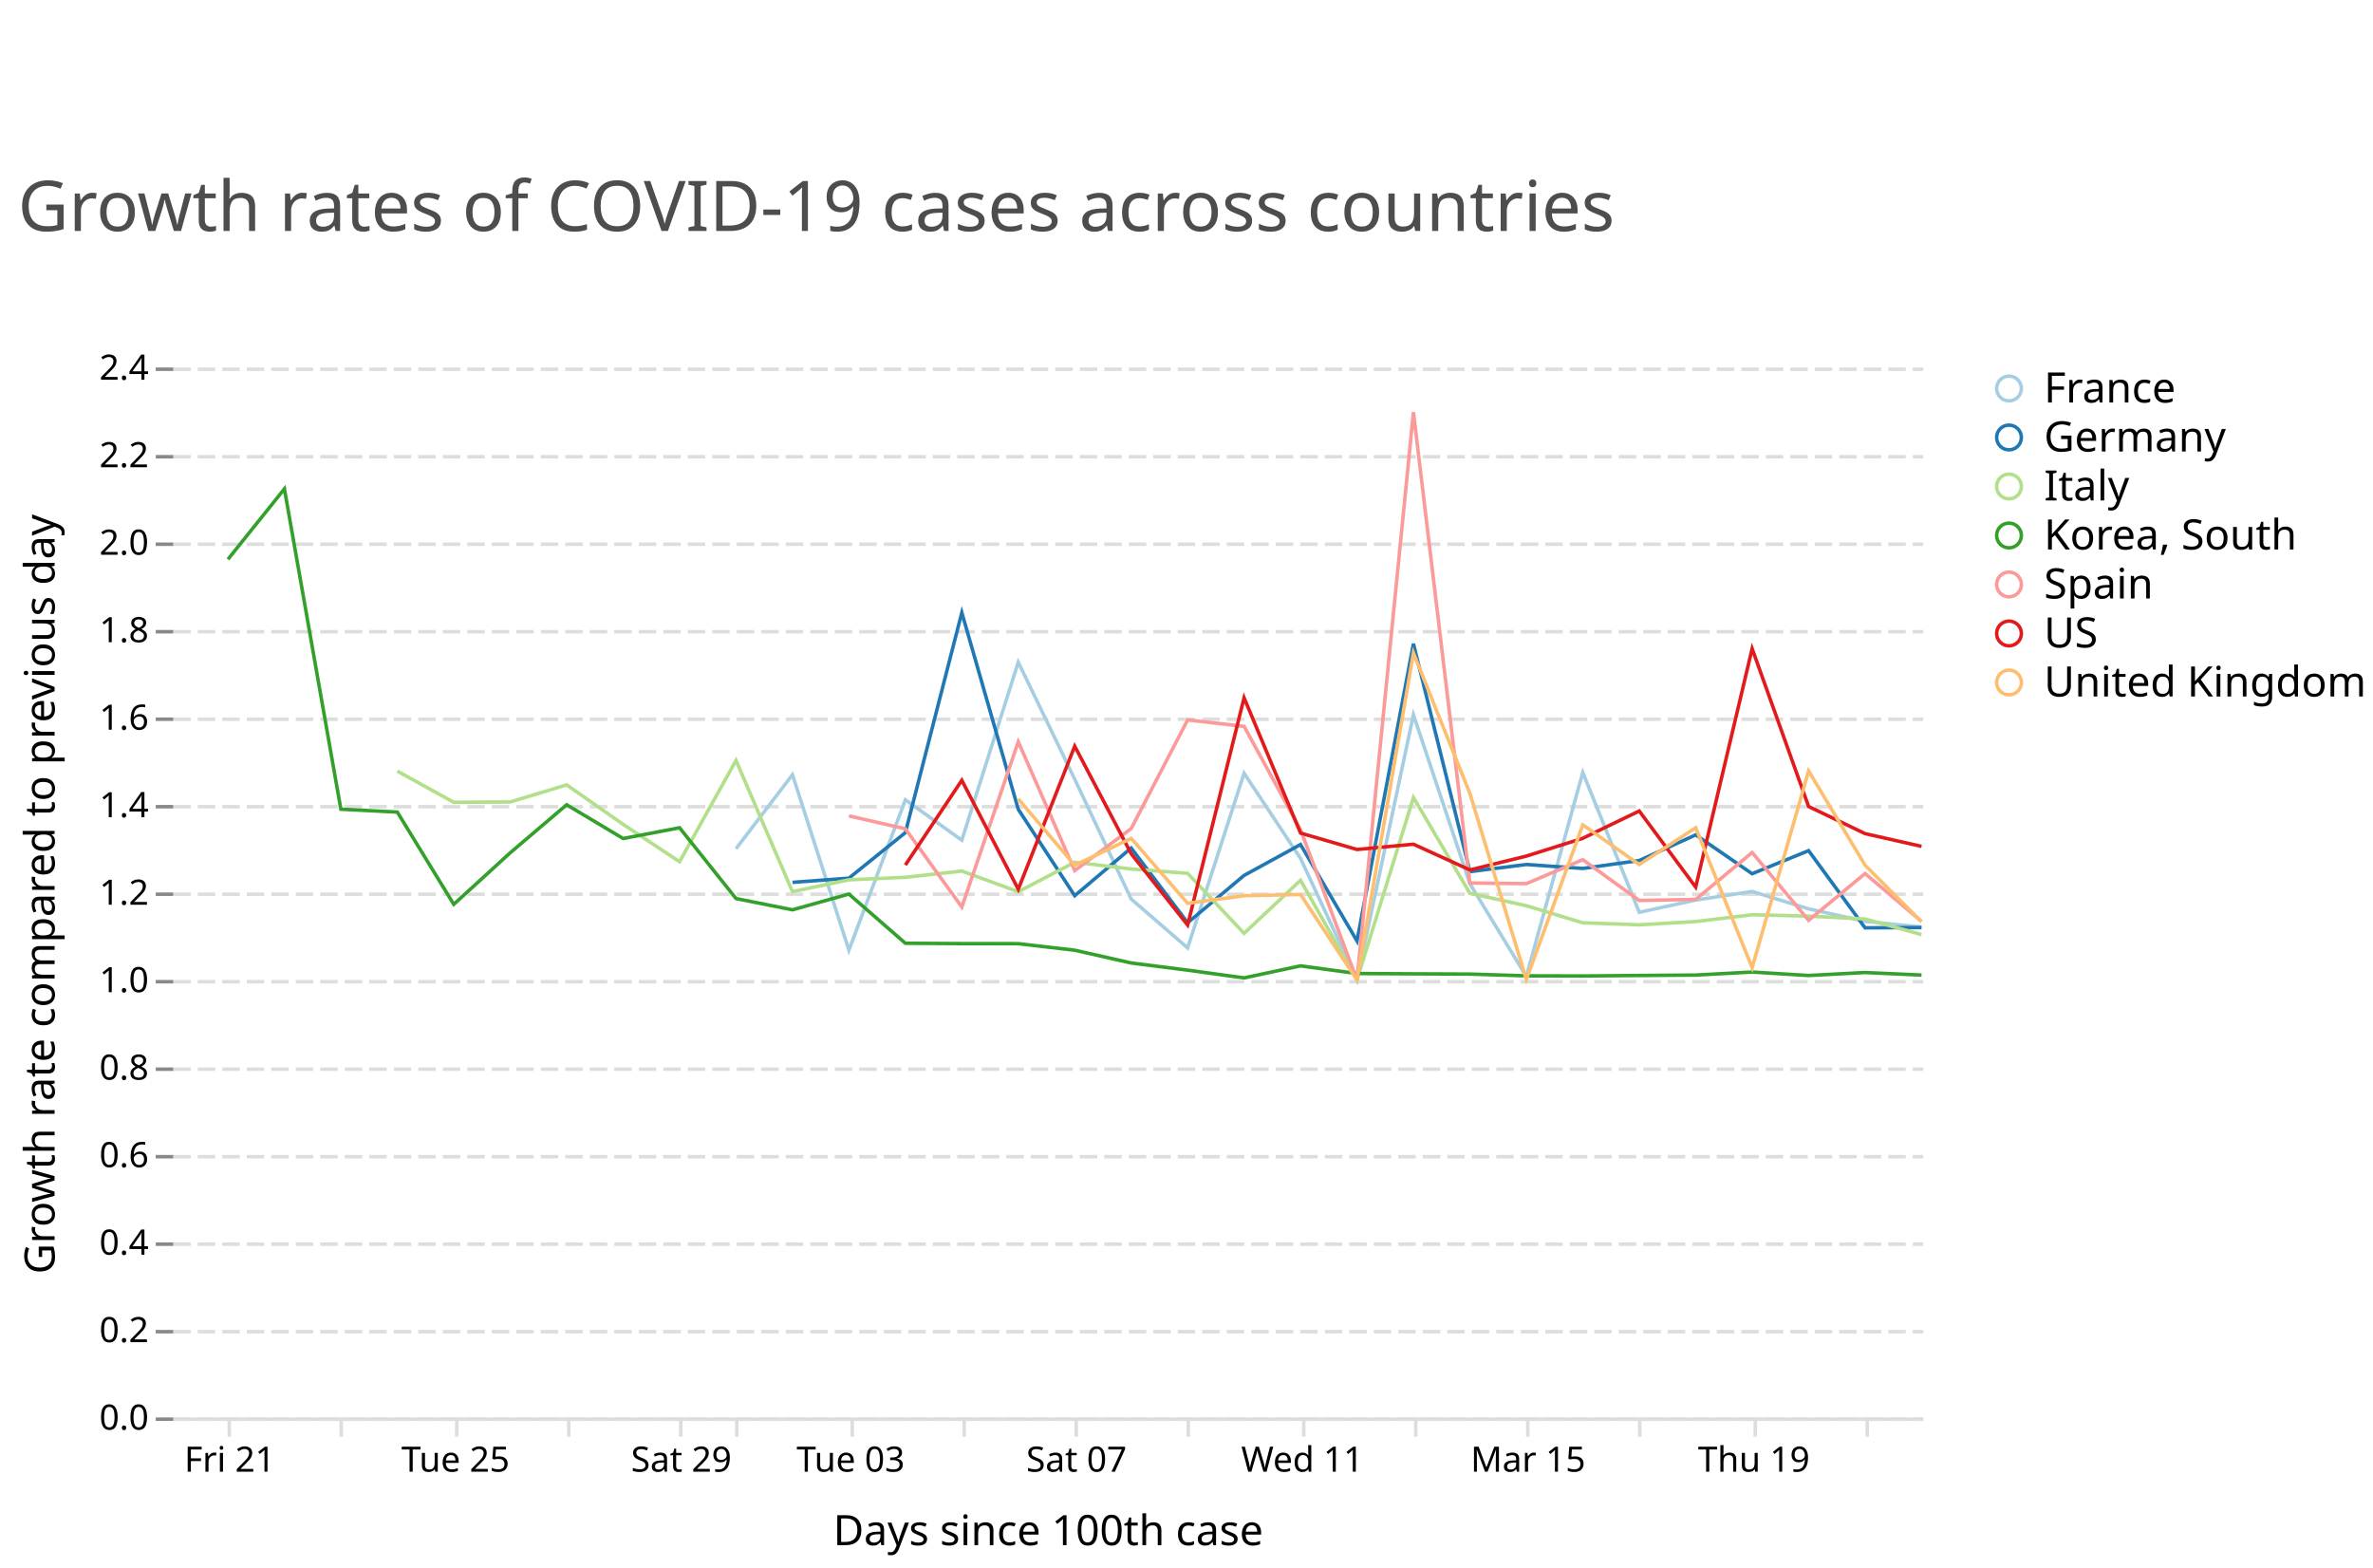
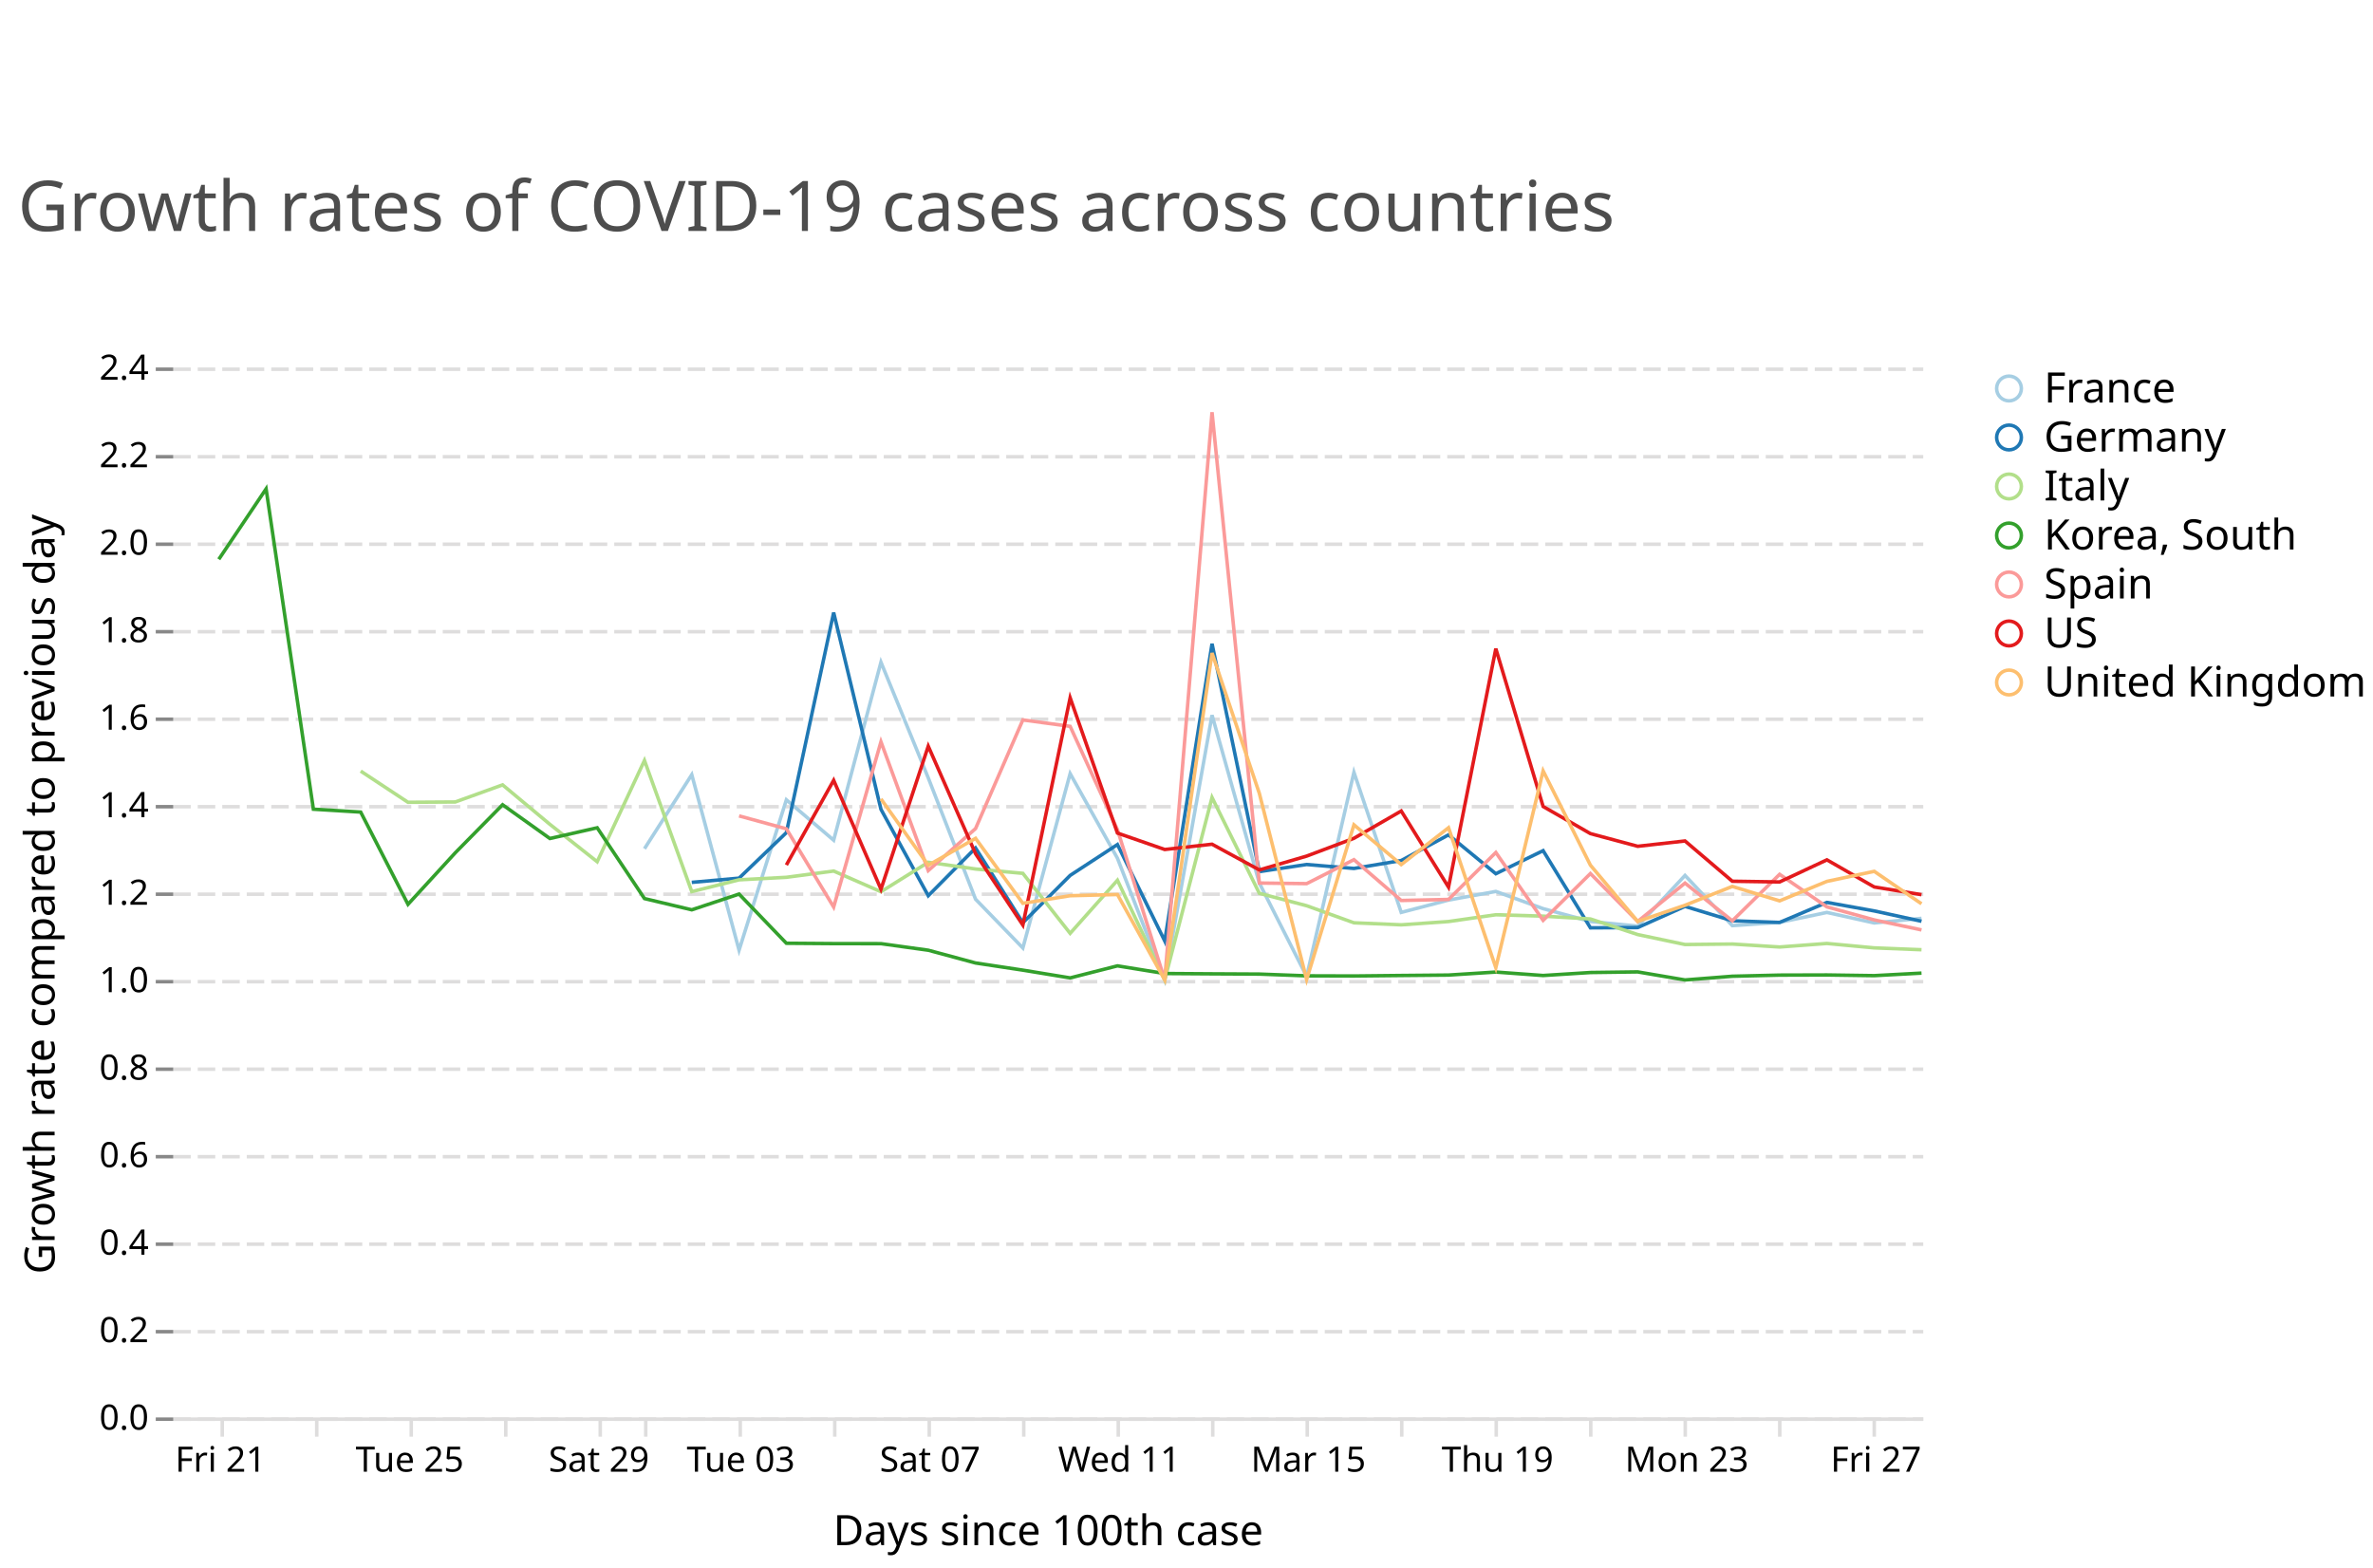
<svg xmlns="http://www.w3.org/2000/svg" class="marks" width="1017" height="672" viewBox="0 0 678 448" version="1.1">
  <g transform="translate(49,105)">
    <g class="mark-group role-frame root">
      <g transform="translate(0,0)">
        <path class="background" d="M0,0h500v300h-500Z" style="fill: none; stroke: #ddd; stroke-width: 0;" />
        <g>
          <g class="mark-group role-axis">
            <g transform="translate(0.5,0.5)">
              <path class="background" d="M0,0h0v0h0Z" style="pointer-events: none; fill: none;" />
              <g>
                <g class="mark-rule role-axis-grid" style="pointer-events: none;">
                  <line transform="translate(0,300)" x2="500" y2="0" style="fill: none; stroke: #DEDDDD; stroke-width: 1; stroke-dasharray: 5,2; opacity: 1;" />
                  <line transform="translate(0,275)" x2="500" y2="0" style="fill: none; stroke: #DEDDDD; stroke-width: 1; stroke-dasharray: 5,2; opacity: 1;" />
                  <line transform="translate(0,250)" x2="500" y2="0" style="fill: none; stroke: #DEDDDD; stroke-width: 1; stroke-dasharray: 5,2; opacity: 1;" />
                  <line transform="translate(0,225)" x2="500" y2="0" style="fill: none; stroke: #DEDDDD; stroke-width: 1; stroke-dasharray: 5,2; opacity: 1;" />
                  <line transform="translate(0,200)" x2="500" y2="0" style="fill: none; stroke: #DEDDDD; stroke-width: 1; stroke-dasharray: 5,2; opacity: 1;" />
                  <line transform="translate(0,175)" x2="500" y2="0" style="fill: none; stroke: #DEDDDD; stroke-width: 1; stroke-dasharray: 5,2; opacity: 1;" />
                  <line transform="translate(0,150)" x2="500" y2="0" style="fill: none; stroke: #DEDDDD; stroke-width: 1; stroke-dasharray: 5,2; opacity: 1;" />
                  <line transform="translate(0,125)" x2="500" y2="0" style="fill: none; stroke: #DEDDDD; stroke-width: 1; stroke-dasharray: 5,2; opacity: 1;" />
                  <line transform="translate(0,100)" x2="500" y2="0" style="fill: none; stroke: #DEDDDD; stroke-width: 1; stroke-dasharray: 5,2; opacity: 1;" />
                  <line transform="translate(0,75)" x2="500" y2="0" style="fill: none; stroke: #DEDDDD; stroke-width: 1; stroke-dasharray: 5,2; opacity: 1;" />
                  <line transform="translate(0,50)" x2="500" y2="0" style="fill: none; stroke: #DEDDDD; stroke-width: 1; stroke-dasharray: 5,2; opacity: 1;" />
                  <line transform="translate(0,25)" x2="500" y2="0" style="fill: none; stroke: #DEDDDD; stroke-width: 1; stroke-dasharray: 5,2; opacity: 1;" />
                  <line transform="translate(0,0)" x2="500" y2="0" style="fill: none; stroke: #DEDDDD; stroke-width: 1; stroke-dasharray: 5,2; opacity: 1;" />
                </g>
              </g>
              <path class="foreground" d="" style="pointer-events: none; display: none; fill: none;" />
            </g>
          </g>
          <g class="mark-group role-scope pathgroup">
            <g transform="translate(0,0)">
              <path class="background" d="M0,0h500v300h-500Z" style="fill: none;" />
              <g>
                <g class="mark-line role-mark marks">
-                   <path d="M161.29,137.5L177.419,116.346L193.548,166.492L209.677,123.529L225.806,135.069L241.935,84.211L258.065,117.645L274.194,151.881L290.323,165.851L306.452,115.941L322.581,140.262L338.71,175L354.839,99.236L370.968,147.505L387.097,173.997L403.226,115.72L419.355,155.673L435.484,152.172L451.613,149.712L467.742,154.686L483.871,158.253L500,159.885" style="fill: none; stroke: #a6cee3; stroke-width: 1;" />
-                 </g>
-               </g>
-               <path class="foreground" d="" style="display: none; fill: none;" />
-             </g>
-             <g transform="translate(0,0)">
-               <path class="background" d="M0,0h500v300h-500Z" style="fill: none;" />
-               <g>
-                 <g class="mark-line role-mark marks">
-                   <path d="M177.419,147.115L193.548,145.912L209.677,132.908L225.806,70.038L241.935,126.245L258.065,150.933L274.194,137.297L290.323,158.654L306.452,145.132L322.581,136.307L338.71,163.863L354.839,78.934L370.968,144.048L387.097,142.012L403.226,143.141L419.355,140.879L435.484,133.545L451.613,144.65L467.742,138.055L483.871,160.106L500,160.031" style="fill: none; stroke: #1f78b4; stroke-width: 1;" />
-                 </g>
-               </g>
-               <path class="foreground" d="" style="display: none; fill: none;" />
-             </g>
-             <g transform="translate(0,0)">
-               <path class="background" d="M0,0h500v300h-500Z" style="fill: none;" />
-               <g>
-                 <g class="mark-line role-mark marks">
-                   <path d="M64.516,115.323L80.645,124.236L96.774,124.146L112.903,119.26L129.032,130.534L145.161,141.216L161.29,112.278L177.419,149.764L193.548,146.39L209.677,145.673L225.806,143.882L241.935,149.793L258.065,141.377L274.194,143.298L290.323,144.542L306.452,161.685L322.581,146.512L338.71,175L354.839,122.861L370.968,150.248L387.097,153.79L403.226,158.67L419.355,159.248L435.484,158.309L451.613,156.372L467.742,156.766L483.871,157.569L500,162.028" style="fill: none; stroke: #b2df8a; stroke-width: 1;" />
-                 </g>
-               </g>
-               <path class="foreground" d="" style="display: none; fill: none;" />
-             </g>
-             <g transform="translate(0,0)">
-               <path class="background" d="M0,0h500v300h-500Z" style="fill: none;" />
-               <g>
-                 <g class="mark-line role-mark marks">
-                   <path d="M16.129,54.808L32.258,34.681L48.387,126.212L64.516,127.035L80.645,153.391L96.774,138.664L112.903,124.941L129.032,134.584L145.161,131.515L161.29,151.746L177.419,154.959L193.548,150.461L209.677,164.515L225.806,164.615L241.935,164.631L258.065,166.506L274.194,170.153L290.323,172.197L306.452,174.415L322.581,170.974L338.71,173.162L354.839,173.253L370.968,173.324L387.097,173.825L403.226,173.867L419.355,173.725L435.484,173.603L451.613,172.742L467.742,173.73L483.871,172.876L500,173.608" style="fill: none; stroke: #33a02c; stroke-width: 1;" />
-                 </g>
-               </g>
-               <path class="foreground" d="" style="display: none; fill: none;" />
-             </g>
-             <g transform="translate(0,0)">
-               <path class="background" d="M0,0h500v300h-500Z" style="fill: none;" />
-               <g>
-                 <g class="mark-line role-mark marks">
-                   <path d="M193.548,128.125L209.677,131.818L225.806,154.167L241.935,106.95L258.065,143.75L274.194,131.75L290.323,100.706L306.452,102.54L322.581,132.08L338.71,175L354.839,12.78L370.968,147.31L387.097,147.481L403.226,140.632L419.355,152.293L435.484,151.996L451.613,138.578L467.742,157.972L483.871,144.598L500,158.28" style="fill: none; stroke: #fb9a99; stroke-width: 1;" />
-                 </g>
-               </g>
-               <path class="foreground" d="" style="display: none; fill: none;" />
-             </g>
-             <g transform="translate(0,0)">
-               <path class="background" d="M0,0h500v300h-500Z" style="fill: none;" />
-               <g>
-                 <g class="mark-line role-mark marks">
-                   <path d="M209.677,142.161L225.806,117.953L241.935,149.078L258.065,108.206L274.194,138.93L290.323,159.315L306.452,94.383L322.581,133.029L338.71,137.724L354.839,136.215L370.968,143.564L387.097,139.613L403.226,134.524L419.355,126.722L435.484,148.485L451.613,80.339L467.742,125.437L483.871,133.187L500,136.832" style="fill: none; stroke: #e31a1c; stroke-width: 1;" />
-                 </g>
-               </g>
-               <path class="foreground" d="" style="display: none; fill: none;" />
-             </g>
-             <g transform="translate(0,0)">
-               <path class="background" d="M0,0h500v300h-500Z" style="fill: none;" />
-               <g>
-                 <g class="mark-line role-mark marks">
-                   <path d="M241.935,123.276L258.065,142.226L274.194,134.541L290.323,153.102L306.452,150.932L322.581,150.586L338.71,175L354.839,81.59L370.968,121.696L387.097,174.891L403.226,130.677L419.355,142.037L435.484,131.505L451.613,171.499L467.742,115.261L483.871,142.209L500,158.373" style="fill: none; stroke: #fdbf6f; stroke-width: 1;" />
+                   <path d="M135.135,137.5L148.649,116.346L162.162,166.492L175.676,123.529L189.189,135.069L202.703,84.211L216.216,117.264L229.73,151.929L243.243,165.867L256.757,116.038L270.27,140.231L283.784,175L297.297,99.335L310.811,147.324L324.324,173.999L337.838,115.672L351.351,155.697L364.865,152.171L378.378,149.71L391.892,154.626L405.405,158.295L418.919,159.616L432.432,145.141L445.946,159.477L459.459,158.545L472.973,155.708L486.486,158.71L500,157.4" style="fill: none; stroke: #a6cee3; stroke-width: 1;" />
+                 </g>
+               </g>
+               <path class="foreground" d="" style="display: none; fill: none;" />
+             </g>
+             <g transform="translate(0,0)">
+               <path class="background" d="M0,0h500v300h-500Z" style="fill: none;" />
+               <g>
+                 <g class="mark-line role-mark marks">
+                   <path d="M148.649,147.115L162.162,145.912L175.676,132.908L189.189,70.038L202.703,126.245L216.216,150.933L229.73,137.297L243.243,158.654L256.757,145.132L270.27,136.307L283.784,163.863L297.297,78.934L310.811,144.048L324.324,142.012L337.838,143.141L351.351,140.879L364.865,133.545L378.378,144.65L391.892,138.055L405.405,160.106L418.919,160.031L432.432,153.978L445.946,158.093L459.459,158.565L472.973,152.845L486.486,155.276L500,158.232" style="fill: none; stroke: #1f78b4; stroke-width: 1;" />
+                 </g>
+               </g>
+               <path class="foreground" d="" style="display: none; fill: none;" />
+             </g>
+             <g transform="translate(0,0)">
+               <path class="background" d="M0,0h500v300h-500Z" style="fill: none;" />
+               <g>
+                 <g class="mark-line role-mark marks">
+                   <path d="M54.054,115.323L67.568,124.236L81.081,124.146L94.595,119.26L108.108,130.534L121.622,141.216L135.135,112.278L148.649,149.764L162.162,146.39L175.676,145.673L189.189,143.882L202.703,149.793L216.216,141.377L229.73,143.298L243.243,144.542L256.757,161.685L270.27,146.512L283.784,175L297.297,122.861L310.811,150.248L324.324,153.79L337.838,158.67L351.351,159.248L364.865,158.309L378.378,156.372L391.892,156.766L405.405,157.569L418.919,162.028L432.432,164.877L445.946,164.736L459.459,165.586L472.973,164.576L486.486,165.835L500,166.367" style="fill: none; stroke: #b2df8a; stroke-width: 1;" />
+                 </g>
+               </g>
+               <path class="foreground" d="" style="display: none; fill: none;" />
+             </g>
+             <g transform="translate(0,0)">
+               <path class="background" d="M0,0h500v300h-500Z" style="fill: none;" />
+               <g>
+                 <g class="mark-line role-mark marks">
+                   <path d="M13.514,54.808L27.027,34.681L40.541,126.212L54.054,127.035L67.568,153.391L81.081,138.664L94.595,124.941L108.108,134.584L121.622,131.515L135.135,151.746L148.649,154.959L162.162,150.461L175.676,164.515L189.189,164.615L202.703,164.631L216.216,166.506L229.73,170.153L243.243,172.197L256.757,174.415L270.27,170.974L283.784,173.162L297.297,173.253L310.811,173.324L324.324,173.825L337.838,173.867L351.351,173.725L364.865,173.603L378.378,172.742L391.892,173.73L405.405,172.876L418.919,172.699L432.432,175L445.946,173.94L459.459,173.617L472.973,173.577L486.486,173.769L500,173.044" style="fill: none; stroke: #33a02c; stroke-width: 1;" />
+                 </g>
+               </g>
+               <path class="foreground" d="" style="display: none; fill: none;" />
+             </g>
+             <g transform="translate(0,0)">
+               <path class="background" d="M0,0h500v300h-500Z" style="fill: none;" />
+               <g>
+                 <g class="mark-line role-mark marks">
+                   <path d="M162.162,128.125L175.676,131.818L189.189,154.167L202.703,106.95L216.216,143.75L229.73,131.75L243.243,100.706L256.757,102.54L270.27,132.08L283.784,175L297.297,12.78L310.811,147.31L324.324,147.481L337.838,140.632L351.351,152.293L364.865,151.996L378.378,138.578L391.892,157.972L405.405,144.598L418.919,158.28L432.432,147.33L445.946,158.105L459.459,144.819L472.973,154.12L486.486,157.84L500,160.704" style="fill: none; stroke: #fb9a99; stroke-width: 1;" />
+                 </g>
+               </g>
+               <path class="foreground" d="" style="display: none; fill: none;" />
+             </g>
+             <g transform="translate(0,0)">
+               <path class="background" d="M0,0h500v300h-500Z" style="fill: none;" />
+               <g>
+                 <g class="mark-line role-mark marks">
+                   <path d="M175.676,142.161L189.189,117.953L202.703,149.078L216.216,108.206L229.73,138.93L243.243,159.315L256.757,94.383L270.27,133.029L283.784,137.724L297.297,136.215L310.811,143.564L324.324,139.613L337.838,134.524L351.351,126.722L364.865,148.485L378.378,80.339L391.892,125.437L405.405,133.187L418.919,136.812L432.432,135.29L445.946,146.797L459.459,146.999L472.973,140.684L486.486,148.429L500,150.628" style="fill: none; stroke: #e31a1c; stroke-width: 1;" />
+                 </g>
+               </g>
+               <path class="foreground" d="" style="display: none; fill: none;" />
+             </g>
+             <g transform="translate(0,0)">
+               <path class="background" d="M0,0h500v300h-500Z" style="fill: none;" />
+               <g>
+                 <g class="mark-line role-mark marks">
+                   <path d="M202.703,123.276L216.216,142.226L229.73,134.541L243.243,153.102L256.757,150.932L270.27,150.586L283.784,175L297.297,81.59L310.811,121.696L324.324,174.891L337.838,130.677L351.351,142.037L364.865,131.505L378.378,171.499L391.892,115.261L405.405,142.209L418.919,158.274L432.432,153.655L445.946,148.275L459.459,152.401L472.973,146.836L486.486,143.962L500,153.238" style="fill: none; stroke: #fdbf6f; stroke-width: 1;" />
                </g>
              </g>
              <path class="foreground" d="" style="display: none; fill: none;" />
            </g>
          </g>
          <g class="mark-group role-legend">
            <g transform="translate(519,0)">
              <path class="background" d="M0,0h105v96h-105Z" style="pointer-events: none; fill: none;" />
              <g>
                <g class="mark-group role-legend-entry">
                  <g transform="translate(0,0)">
                    <path class="background" d="M0,0h0v0h0Z" style="pointer-events: none; fill: none;" />
                    <g>
                      <g class="mark-group role-scope">
                        <g transform="translate(0,0)">
                          <path class="background" d="M0,0h104.224v12h-104.224Z" style="pointer-events: none; fill: none; opacity: 1;" />
                          <g>
                            <g class="mark-symbol role-legend-symbol" style="pointer-events: none;">
                              <path transform="translate(6,6)" d="M3.536,0A3.536,3.536,0,1,1,-3.536,0A3.536,3.536,0,1,1,3.536,0" style="fill: none; stroke: #a6cee3; stroke-width: 1; opacity: 1;" />
                            </g>
                            <g class="mark-text role-legend-label" style="pointer-events: none;">
                              <text text-anchor="start" transform="translate(16,10)" style="font-family: Avenir; font-size: 12px; fill: #000; opacity: 1;">France</text>
                            </g>
                          </g>
                          <path class="foreground" d="" style="pointer-events: none; display: none; fill: none;" />
                        </g>
                        <g transform="translate(0,14)">
                          <path class="background" d="M0,0h104.224v12h-104.224Z" style="pointer-events: none; fill: none; opacity: 1;" />
                          <g>
                            <g class="mark-symbol role-legend-symbol" style="pointer-events: none;">
                              <path transform="translate(6,6)" d="M3.536,0A3.536,3.536,0,1,1,-3.536,0A3.536,3.536,0,1,1,3.536,0" style="fill: none; stroke: #1f78b4; stroke-width: 1; opacity: 1;" />
                            </g>
                            <g class="mark-text role-legend-label" style="pointer-events: none;">
                              <text text-anchor="start" transform="translate(16,10)" style="font-family: Avenir; font-size: 12px; fill: #000; opacity: 1;">Germany</text>
                            </g>
                          </g>
                          <path class="foreground" d="" style="pointer-events: none; display: none; fill: none;" />
                        </g>
                        <g transform="translate(0,28)">
                          <path class="background" d="M0,0h104.224v12h-104.224Z" style="pointer-events: none; fill: none; opacity: 1;" />
                          <g>
                            <g class="mark-symbol role-legend-symbol" style="pointer-events: none;">
                              <path transform="translate(6,6)" d="M3.536,0A3.536,3.536,0,1,1,-3.536,0A3.536,3.536,0,1,1,3.536,0" style="fill: none; stroke: #b2df8a; stroke-width: 1; opacity: 1;" />
                            </g>
                            <g class="mark-text role-legend-label" style="pointer-events: none;">
                              <text text-anchor="start" transform="translate(16,10)" style="font-family: Avenir; font-size: 12px; fill: #000; opacity: 1;">Italy</text>
                            </g>
                          </g>
                          <path class="foreground" d="" style="pointer-events: none; display: none; fill: none;" />
                        </g>
                        <g transform="translate(0,42)">
                          <path class="background" d="M0,0h104.224v12h-104.224Z" style="pointer-events: none; fill: none; opacity: 1;" />
                          <g>
                            <g class="mark-symbol role-legend-symbol" style="pointer-events: none;">
                              <path transform="translate(6,6)" d="M3.536,0A3.536,3.536,0,1,1,-3.536,0A3.536,3.536,0,1,1,3.536,0" style="fill: none; stroke: #33a02c; stroke-width: 1; opacity: 1;" />
                            </g>
                            <g class="mark-text role-legend-label" style="pointer-events: none;">
                              <text text-anchor="start" transform="translate(16,10)" style="font-family: Avenir; font-size: 12px; fill: #000; opacity: 1;">Korea, South</text>
                            </g>
                          </g>
                          <path class="foreground" d="" style="pointer-events: none; display: none; fill: none;" />
                        </g>
                        <g transform="translate(0,56)">
                          <path class="background" d="M0,0h104.224v12h-104.224Z" style="pointer-events: none; fill: none; opacity: 1;" />
                          <g>
                            <g class="mark-symbol role-legend-symbol" style="pointer-events: none;">
                              <path transform="translate(6,6)" d="M3.536,0A3.536,3.536,0,1,1,-3.536,0A3.536,3.536,0,1,1,3.536,0" style="fill: none; stroke: #fb9a99; stroke-width: 1; opacity: 1;" />
                            </g>
                            <g class="mark-text role-legend-label" style="pointer-events: none;">
                              <text text-anchor="start" transform="translate(16,10)" style="font-family: Avenir; font-size: 12px; fill: #000; opacity: 1;">Spain</text>
                            </g>
                          </g>
                          <path class="foreground" d="" style="pointer-events: none; display: none; fill: none;" />
                        </g>
                        <g transform="translate(0,70)">
                          <path class="background" d="M0,0h104.224v12h-104.224Z" style="pointer-events: none; fill: none; opacity: 1;" />
                          <g>
                            <g class="mark-symbol role-legend-symbol" style="pointer-events: none;">
                              <path transform="translate(6,6)" d="M3.536,0A3.536,3.536,0,1,1,-3.536,0A3.536,3.536,0,1,1,3.536,0" style="fill: none; stroke: #e31a1c; stroke-width: 1; opacity: 1;" />
                            </g>
                            <g class="mark-text role-legend-label" style="pointer-events: none;">
                              <text text-anchor="start" transform="translate(16,10)" style="font-family: Avenir; font-size: 12px; fill: #000; opacity: 1;">US</text>
                            </g>
                          </g>
                          <path class="foreground" d="" style="pointer-events: none; display: none; fill: none;" />
                        </g>
                        <g transform="translate(0,84)">
                          <path class="background" d="M0,0h104.224v12h-104.224Z" style="pointer-events: none; fill: none; opacity: 1;" />
                          <g>
                            <g class="mark-symbol role-legend-symbol" style="pointer-events: none;">
                              <path transform="translate(6,6)" d="M3.536,0A3.536,3.536,0,1,1,-3.536,0A3.536,3.536,0,1,1,3.536,0" style="fill: none; stroke: #fdbf6f; stroke-width: 1; opacity: 1;" />
                            </g>
                            <g class="mark-text role-legend-label" style="pointer-events: none;">
                              <text text-anchor="start" transform="translate(16,10)" style="font-family: Avenir; font-size: 12px; fill: #000; opacity: 1;">United Kingdom</text>
                            </g>
                          </g>
                          <path class="foreground" d="" style="pointer-events: none; display: none; fill: none;" />
                        </g>
                      </g>
                    </g>
                    <path class="foreground" d="" style="pointer-events: none; display: none; fill: none;" />
                  </g>
                </g>
              </g>
              <path class="foreground" d="" style="pointer-events: none; display: none; fill: none;" />
            </g>
          </g>
          <g class="mark-group role-title">
            <g transform="translate(-43.89999,-55)">
              <path class="background" d="M0,0h0v0h0Z" style="pointer-events: none; fill: none;" />
              <g>
                <g class="mark-text role-title-text" style="pointer-events: none;">
                  <text text-anchor="start" transform="translate(0,16)" style="font-family: Avenir; font-size: 20px; font-weight: 300; fill: #4d4d4d; opacity: 1;">Growth rates of COVID-19 cases across countries</text>
                </g>
              </g>
              <path class="foreground" d="" style="pointer-events: none; display: none; fill: none;" />
            </g>
          </g>
          <g class="mark-group role-axis">
            <g transform="translate(0.5,300.5)">
              <path class="background" d="M0,0h0v0h0Z" style="pointer-events: none; fill: none;" />
              <g>
                <g class="mark-rule role-axis-tick" style="pointer-events: none;">
-                   <line transform="translate(16,0)" x2="0" y2="5" style="fill: none; stroke: #DEDDDD; stroke-width: 1; opacity: 1;" />
-                   <line transform="translate(48,0)" x2="0" y2="5" style="fill: none; stroke: #DEDDDD; stroke-width: 1; opacity: 1;" />
-                   <line transform="translate(81,0)" x2="0" y2="5" style="fill: none; stroke: #DEDDDD; stroke-width: 1; opacity: 1;" />
-                   <line transform="translate(113,0)" x2="0" y2="5" style="fill: none; stroke: #DEDDDD; stroke-width: 1; opacity: 1;" />
-                   <line transform="translate(145,0)" x2="0" y2="5" style="fill: none; stroke: #DEDDDD; stroke-width: 1; opacity: 1;" />
-                   <line transform="translate(161,0)" x2="0" y2="5" style="fill: none; stroke: #DEDDDD; stroke-width: 1; opacity: 1;" />
-                   <line transform="translate(194,0)" x2="0" y2="5" style="fill: none; stroke: #DEDDDD; stroke-width: 1; opacity: 1;" />
-                   <line transform="translate(226,0)" x2="0" y2="5" style="fill: none; stroke: #DEDDDD; stroke-width: 1; opacity: 1;" />
-                   <line transform="translate(258,0)" x2="0" y2="5" style="fill: none; stroke: #DEDDDD; stroke-width: 1; opacity: 1;" />
-                   <line transform="translate(290,0)" x2="0" y2="5" style="fill: none; stroke: #DEDDDD; stroke-width: 1; opacity: 1;" />
-                   <line transform="translate(323,0)" x2="0" y2="5" style="fill: none; stroke: #DEDDDD; stroke-width: 1; opacity: 1;" />
-                   <line transform="translate(355,0)" x2="0" y2="5" style="fill: none; stroke: #DEDDDD; stroke-width: 1; opacity: 1;" />
-                   <line transform="translate(387,0)" x2="0" y2="5" style="fill: none; stroke: #DEDDDD; stroke-width: 1; opacity: 1;" />
-                   <line transform="translate(419,0)" x2="0" y2="5" style="fill: none; stroke: #DEDDDD; stroke-width: 1; opacity: 1;" />
-                   <line transform="translate(452,0)" x2="0" y2="5" style="fill: none; stroke: #DEDDDD; stroke-width: 1; opacity: 1;" />
-                   <line transform="translate(484,0)" x2="0" y2="5" style="fill: none; stroke: #DEDDDD; stroke-width: 1; opacity: 1;" />
+                   <line transform="translate(14,0)" x2="0" y2="5" style="fill: none; stroke: #DEDDDD; stroke-width: 1; opacity: 1;" />
+                   <line transform="translate(41,0)" x2="0" y2="5" style="fill: none; stroke: #DEDDDD; stroke-width: 1; opacity: 1;" />
+                   <line transform="translate(68,0)" x2="0" y2="5" style="fill: none; stroke: #DEDDDD; stroke-width: 1; opacity: 1;" />
+                   <line transform="translate(95,0)" x2="0" y2="5" style="fill: none; stroke: #DEDDDD; stroke-width: 1; opacity: 1;" />
+                   <line transform="translate(122,0)" x2="0" y2="5" style="fill: none; stroke: #DEDDDD; stroke-width: 1; opacity: 1;" />
+                   <line transform="translate(135,0)" x2="0" y2="5" style="fill: none; stroke: #DEDDDD; stroke-width: 1; opacity: 1;" />
+                   <line transform="translate(162,0)" x2="0" y2="5" style="fill: none; stroke: #DEDDDD; stroke-width: 1; opacity: 1;" />
+                   <line transform="translate(189,0)" x2="0" y2="5" style="fill: none; stroke: #DEDDDD; stroke-width: 1; opacity: 1;" />
+                   <line transform="translate(216,0)" x2="0" y2="5" style="fill: none; stroke: #DEDDDD; stroke-width: 1; opacity: 1;" />
+                   <line transform="translate(243,0)" x2="0" y2="5" style="fill: none; stroke: #DEDDDD; stroke-width: 1; opacity: 1;" />
+                   <line transform="translate(270,0)" x2="0" y2="5" style="fill: none; stroke: #DEDDDD; stroke-width: 1; opacity: 1;" />
+                   <line transform="translate(297,0)" x2="0" y2="5" style="fill: none; stroke: #DEDDDD; stroke-width: 1; opacity: 1;" />
+                   <line transform="translate(324,0)" x2="0" y2="5" style="fill: none; stroke: #DEDDDD; stroke-width: 1; opacity: 1;" />
+                   <line transform="translate(351,0)" x2="0" y2="5" style="fill: none; stroke: #DEDDDD; stroke-width: 1; opacity: 1;" />
+                   <line transform="translate(378,0)" x2="0" y2="5" style="fill: none; stroke: #DEDDDD; stroke-width: 1; opacity: 1;" />
+                   <line transform="translate(405,0)" x2="0" y2="5" style="fill: none; stroke: #DEDDDD; stroke-width: 1; opacity: 1;" />
+                   <line transform="translate(432,0)" x2="0" y2="5" style="fill: none; stroke: #DEDDDD; stroke-width: 1; opacity: 1;" />
+                   <line transform="translate(459,0)" x2="0" y2="5" style="fill: none; stroke: #DEDDDD; stroke-width: 1; opacity: 1;" />
+                   <line transform="translate(486,0)" x2="0" y2="5" style="fill: none; stroke: #DEDDDD; stroke-width: 1; opacity: 1;" />
                </g>
                <g class="mark-text role-axis-label" style="pointer-events: none;">
-                   <text text-anchor="middle" transform="translate(16.12903,15)" style="font-family: Avenir; font-size: 10px; fill: #000; opacity: 1;">Fri 21</text>
-                   <text text-anchor="middle" transform="translate(48.3871,15)" style="font-family: Avenir; font-size: 10px; fill: #000; opacity: 0;">Feb 23</text>
-                   <text text-anchor="middle" transform="translate(80.64516,15)" style="font-family: Avenir; font-size: 10px; fill: #000; opacity: 1;">Tue 25</text>
-                   <text text-anchor="middle" transform="translate(112.9032,15)" style="font-family: Avenir; font-size: 10px; fill: #000; opacity: 0;">Thu 27</text>
-                   <text text-anchor="middle" transform="translate(145.1613,15)" style="font-family: Avenir; font-size: 10px; fill: #000; opacity: 1;">Sat 29</text>
-                   <text text-anchor="middle" transform="translate(161.2903,15)" style="font-family: Avenir; font-size: 10px; fill: #000; opacity: 0;">March</text>
-                   <text text-anchor="middle" transform="translate(193.5484,15)" style="font-family: Avenir; font-size: 10px; fill: #000; opacity: 1;">Tue 03</text>
-                   <text text-anchor="middle" transform="translate(225.8065,15)" style="font-family: Avenir; font-size: 10px; fill: #000; opacity: 0;">Thu 05</text>
-                   <text text-anchor="middle" transform="translate(258.0645,15)" style="font-family: Avenir; font-size: 10px; fill: #000; opacity: 1;">Sat 07</text>
-                   <text text-anchor="middle" transform="translate(290.3226,15)" style="font-family: Avenir; font-size: 10px; fill: #000; opacity: 0;">Mon 09</text>
-                   <text text-anchor="middle" transform="translate(322.5806,15)" style="font-family: Avenir; font-size: 10px; fill: #000; opacity: 1;">Wed 11</text>
-                   <text text-anchor="middle" transform="translate(354.8387,15)" style="font-family: Avenir; font-size: 10px; fill: #000; opacity: 0;">Fri 13</text>
-                   <text text-anchor="middle" transform="translate(387.0968,15)" style="font-family: Avenir; font-size: 10px; fill: #000; opacity: 1;">Mar 15</text>
-                   <text text-anchor="middle" transform="translate(419.3548,15)" style="font-family: Avenir; font-size: 10px; fill: #000; opacity: 0;">Tue 17</text>
-                   <text text-anchor="middle" transform="translate(451.6129,15)" style="font-family: Avenir; font-size: 10px; fill: #000; opacity: 1;">Thu 19</text>
-                   <text text-anchor="middle" transform="translate(483.871,15)" style="font-family: Avenir; font-size: 10px; fill: #000; opacity: 0;">Sat 21</text>
+                   <text text-anchor="middle" transform="translate(13.51351,15)" style="font-family: Avenir; font-size: 10px; fill: #000; opacity: 1;">Fri 21</text>
+                   <text text-anchor="middle" transform="translate(40.54054,15)" style="font-family: Avenir; font-size: 10px; fill: #000; opacity: 0;">Feb 23</text>
+                   <text text-anchor="middle" transform="translate(67.56757,15)" style="font-family: Avenir; font-size: 10px; fill: #000; opacity: 1;">Tue 25</text>
+                   <text text-anchor="middle" transform="translate(94.59459,15)" style="font-family: Avenir; font-size: 10px; fill: #000; opacity: 0;">Thu 27</text>
+                   <text text-anchor="middle" transform="translate(121.6216,15)" style="font-family: Avenir; font-size: 10px; fill: #000; opacity: 1;">Sat 29</text>
+                   <text text-anchor="middle" transform="translate(135.1351,15)" style="font-family: Avenir; font-size: 10px; fill: #000; opacity: 0;">March</text>
+                   <text text-anchor="middle" transform="translate(162.1622,15)" style="font-family: Avenir; font-size: 10px; fill: #000; opacity: 1;">Tue 03</text>
+                   <text text-anchor="middle" transform="translate(189.1892,15)" style="font-family: Avenir; font-size: 10px; fill: #000; opacity: 0;">Thu 05</text>
+                   <text text-anchor="middle" transform="translate(216.2162,15)" style="font-family: Avenir; font-size: 10px; fill: #000; opacity: 1;">Sat 07</text>
+                   <text text-anchor="middle" transform="translate(243.2432,15)" style="font-family: Avenir; font-size: 10px; fill: #000; opacity: 0;">Mon 09</text>
+                   <text text-anchor="middle" transform="translate(270.2703,15)" style="font-family: Avenir; font-size: 10px; fill: #000; opacity: 1;">Wed 11</text>
+                   <text text-anchor="middle" transform="translate(297.2973,15)" style="font-family: Avenir; font-size: 10px; fill: #000; opacity: 0;">Fri 13</text>
+                   <text text-anchor="middle" transform="translate(324.3243,15)" style="font-family: Avenir; font-size: 10px; fill: #000; opacity: 1;">Mar 15</text>
+                   <text text-anchor="middle" transform="translate(351.3514,15)" style="font-family: Avenir; font-size: 10px; fill: #000; opacity: 0;">Tue 17</text>
+                   <text text-anchor="middle" transform="translate(378.3784,15)" style="font-family: Avenir; font-size: 10px; fill: #000; opacity: 1;">Thu 19</text>
+                   <text text-anchor="middle" transform="translate(405.4054,15)" style="font-family: Avenir; font-size: 10px; fill: #000; opacity: 0;">Sat 21</text>
+                   <text text-anchor="middle" transform="translate(432.4324,15)" style="font-family: Avenir; font-size: 10px; fill: #000; opacity: 1;">Mon 23</text>
+                   <text text-anchor="middle" transform="translate(459.4595,15)" style="font-family: Avenir; font-size: 10px; fill: #000; opacity: 0;">Wed 25</text>
+                   <text text-anchor="middle" transform="translate(486.4865,15)" style="font-family: Avenir; font-size: 10px; fill: #000; opacity: 1;">Fri 27</text>
                </g>
                <g class="mark-rule role-axis-domain" style="pointer-events: none;">
                  <line transform="translate(0,0)" x2="500" y2="0" style="fill: none; stroke: #DEDDDD; stroke-width: 1; stroke-dashoffset: 10; opacity: 1;" />
                </g>
                <g class="mark-text role-axis-title" style="pointer-events: none;">
                  <text text-anchor="middle" transform="translate(250,36)" style="font-family: Avenir; font-size: 12px; font-weight: 400; fill: #000; opacity: 1;">Days since 100th case</text>
                </g>
              </g>
              <path class="foreground" d="" style="pointer-events: none; display: none; fill: none;" />
            </g>
          </g>
          <g class="mark-group role-axis">
            <g transform="translate(0.5,0.5)">
              <path class="background" d="M0,0h0v0h0Z" style="pointer-events: none; fill: none;" />
              <g>
                <g class="mark-rule role-axis-tick" style="pointer-events: none;">
                  <line transform="translate(0,300)" x2="-5" y2="0" style="fill: none; stroke: #888; stroke-width: 1; opacity: 1;" />
                  <line transform="translate(0,275)" x2="-5" y2="0" style="fill: none; stroke: #888; stroke-width: 1; opacity: 1;" />
                  <line transform="translate(0,250)" x2="-5" y2="0" style="fill: none; stroke: #888; stroke-width: 1; opacity: 1;" />
                  <line transform="translate(0,225)" x2="-5" y2="0" style="fill: none; stroke: #888; stroke-width: 1; opacity: 1;" />
                  <line transform="translate(0,200)" x2="-5" y2="0" style="fill: none; stroke: #888; stroke-width: 1; opacity: 1;" />
                  <line transform="translate(0,175)" x2="-5" y2="0" style="fill: none; stroke: #888; stroke-width: 1; opacity: 1;" />
                  <line transform="translate(0,150)" x2="-5" y2="0" style="fill: none; stroke: #888; stroke-width: 1; opacity: 1;" />
                  <line transform="translate(0,125)" x2="-5" y2="0" style="fill: none; stroke: #888; stroke-width: 1; opacity: 1;" />
                  <line transform="translate(0,100)" x2="-5" y2="0" style="fill: none; stroke: #888; stroke-width: 1; opacity: 1;" />
                  <line transform="translate(0,75)" x2="-5" y2="0" style="fill: none; stroke: #888; stroke-width: 1; opacity: 1;" />
                  <line transform="translate(0,50)" x2="-5" y2="0" style="fill: none; stroke: #888; stroke-width: 1; opacity: 1;" />
                  <line transform="translate(0,25)" x2="-5" y2="0" style="fill: none; stroke: #888; stroke-width: 1; opacity: 1;" />
                  <line transform="translate(0,0)" x2="-5" y2="0" style="fill: none; stroke: #888; stroke-width: 1; opacity: 1;" />
                </g>
                <g class="mark-text role-axis-label" style="pointer-events: none;">
                  <text text-anchor="end" transform="translate(-7,303)" style="font-family: Avenir; font-size: 10px; fill: #000; opacity: 1;">0.0</text>
                  <text text-anchor="end" transform="translate(-7,278)" style="font-family: Avenir; font-size: 10px; fill: #000; opacity: 1;">0.2</text>
                  <text text-anchor="end" transform="translate(-7,253)" style="font-family: Avenir; font-size: 10px; fill: #000; opacity: 1;">0.4</text>
                  <text text-anchor="end" transform="translate(-7,228)" style="font-family: Avenir; font-size: 10px; fill: #000; opacity: 1;">0.6</text>
                  <text text-anchor="end" transform="translate(-7,203)" style="font-family: Avenir; font-size: 10px; fill: #000; opacity: 1;">0.8</text>
                  <text text-anchor="end" transform="translate(-7,178)" style="font-family: Avenir; font-size: 10px; fill: #000; opacity: 1;">1.0</text>
                  <text text-anchor="end" transform="translate(-7,153)" style="font-family: Avenir; font-size: 10px; fill: #000; opacity: 1;">1.2</text>
                  <text text-anchor="end" transform="translate(-7,128)" style="font-family: Avenir; font-size: 10px; fill: #000; opacity: 1;">1.4</text>
                  <text text-anchor="end" transform="translate(-7,103)" style="font-family: Avenir; font-size: 10px; fill: #000; opacity: 1;">1.6</text>
                  <text text-anchor="end" transform="translate(-7,78)" style="font-family: Avenir; font-size: 10px; fill: #000; opacity: 1;">1.8</text>
                  <text text-anchor="end" transform="translate(-7,53)" style="font-family: Avenir; font-size: 10px; fill: #000; opacity: 1;">2.0</text>
                  <text text-anchor="end" transform="translate(-7,28)" style="font-family: Avenir; font-size: 10px; fill: #000; opacity: 1;">2.2</text>
                  <text text-anchor="end" transform="translate(-7,3)" style="font-family: Avenir; font-size: 10px; fill: #000; opacity: 1;">2.4</text>
                </g>
                <g class="mark-text role-axis-title" style="pointer-events: none;">
                  <text text-anchor="middle" transform="translate(-30.89999,150) rotate(-90) translate(0,-3)" style="font-family: Avenir; font-size: 12px; font-weight: 400; fill: #000; opacity: 1;">Growth rate compared to previous day</text>
                </g>
              </g>
              <path class="foreground" d="" style="pointer-events: none; display: none; fill: none;" />
            </g>
          </g>
        </g>
        <path class="foreground" d="" style="display: none; fill: none;" />
      </g>
    </g>
  </g>
</svg>
